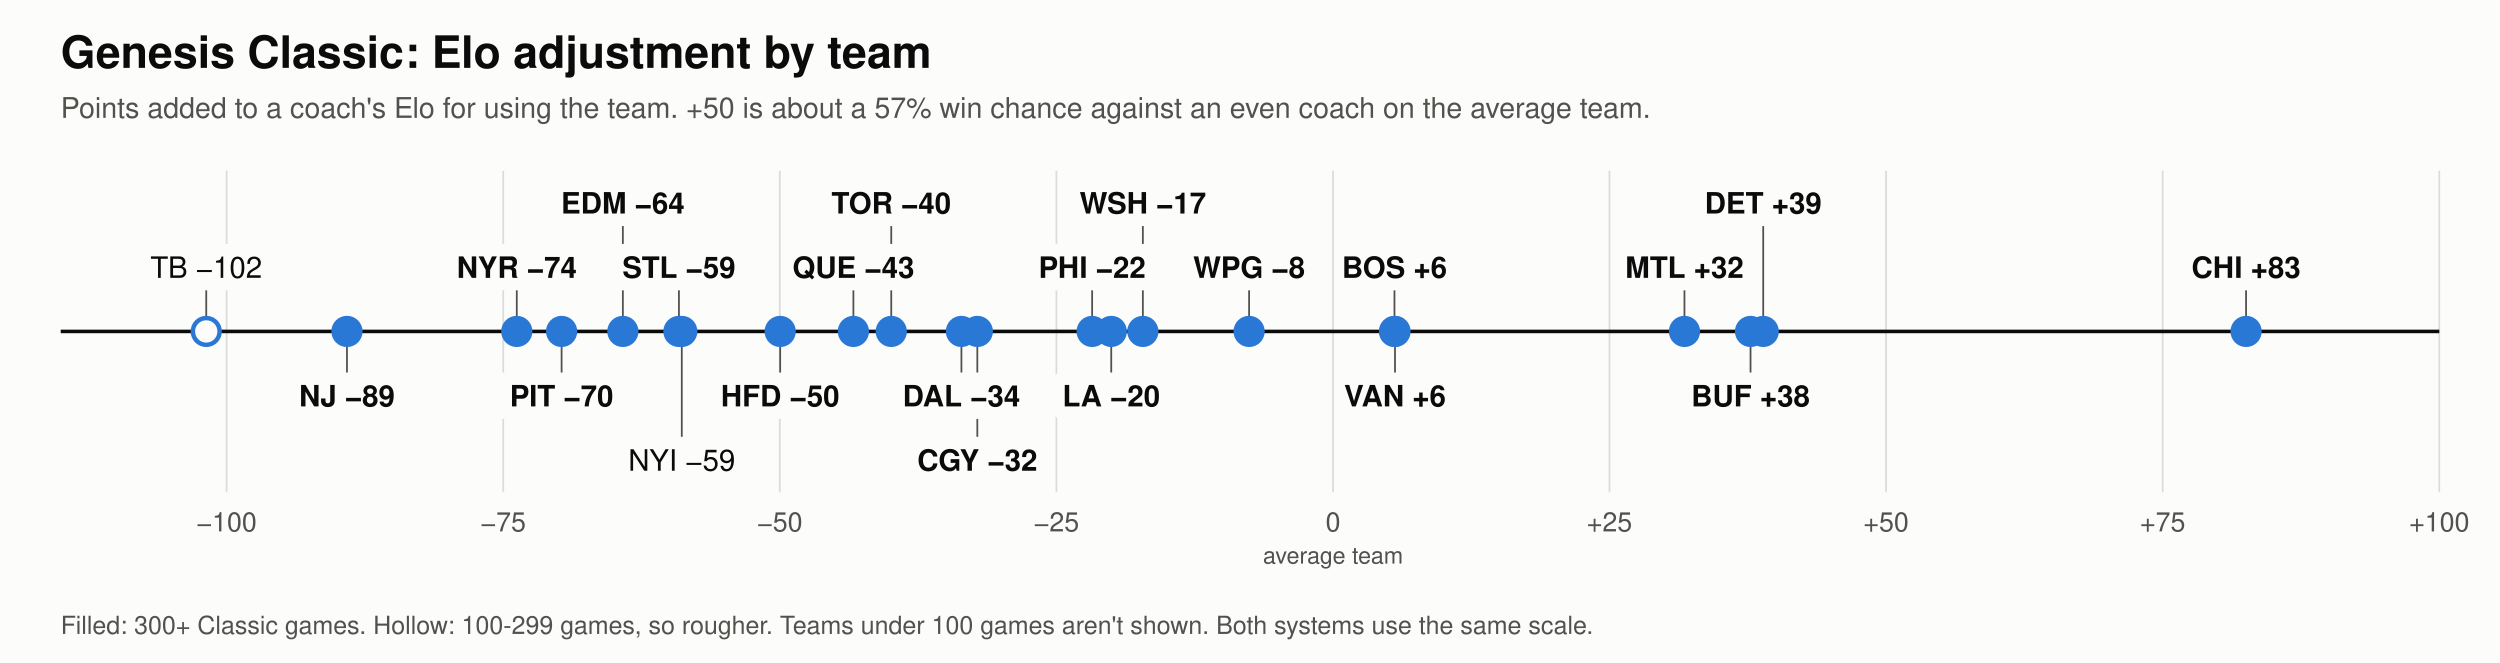
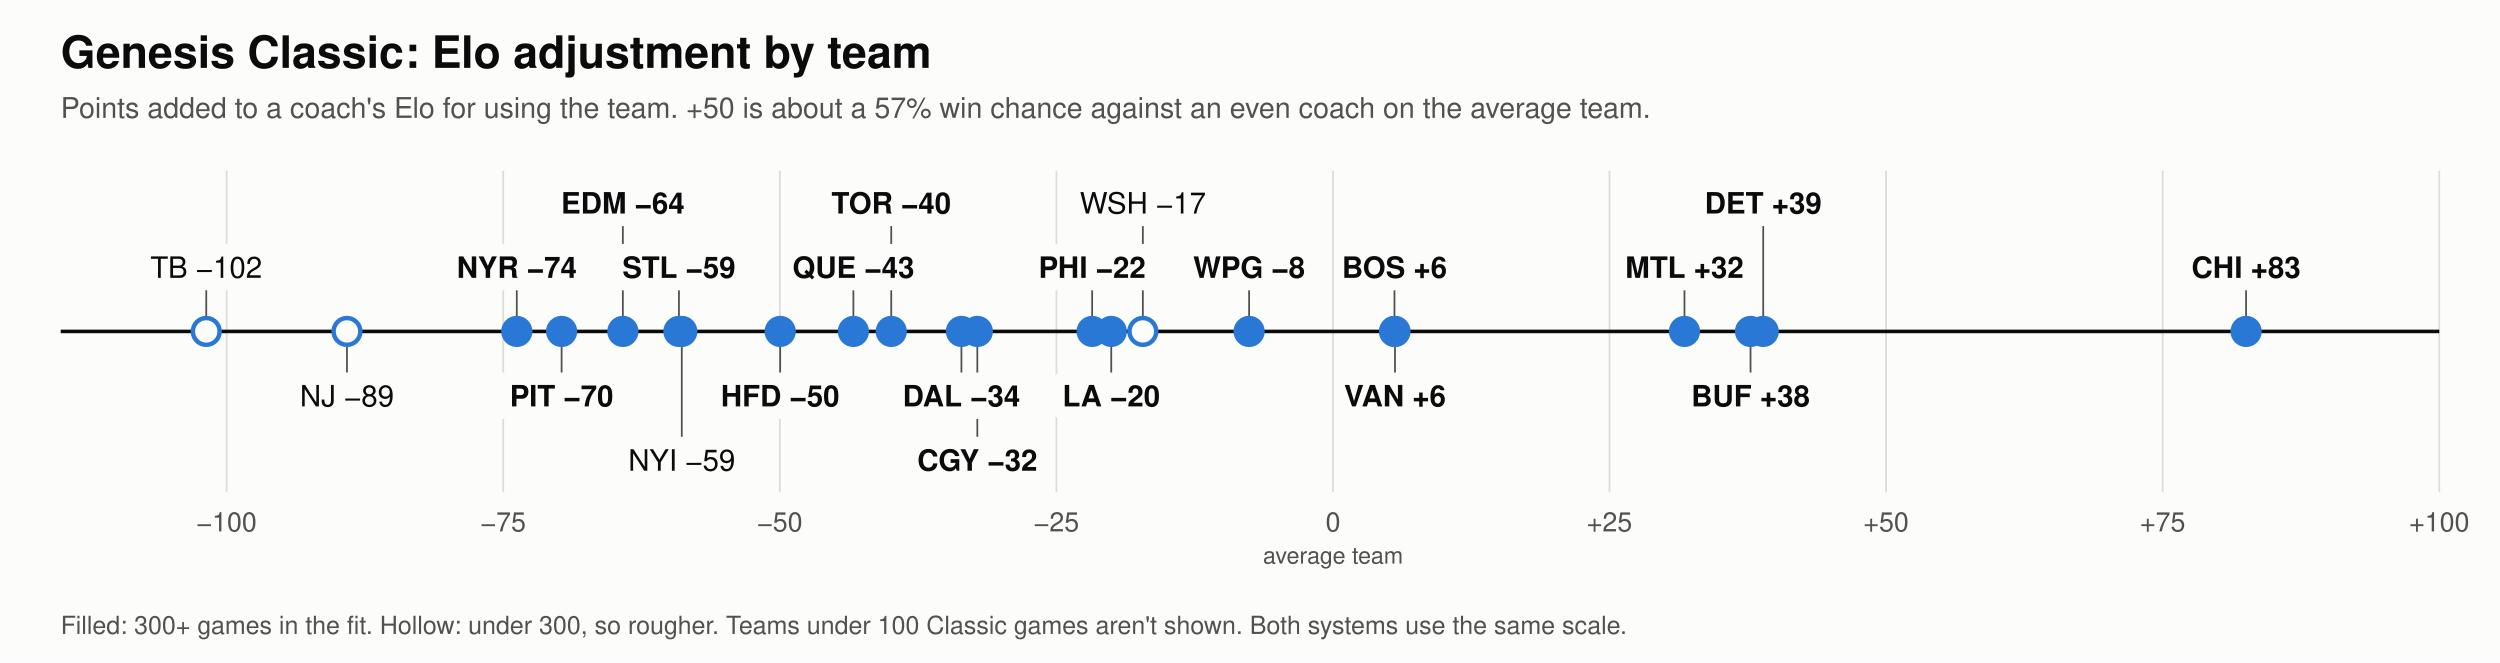
<svg xmlns="http://www.w3.org/2000/svg" width="1400" height="371" viewBox="0 0 1400 371" font-family="Segoe UI, Helvetica, Arial, sans-serif">
  <rect width="1400" height="371" fill="#fcfcfb" />
  <text x="34" y="38" font-size="25" font-weight="700" fill="#0b0b0b">Genesis Classic: Elo adjustment by team</text>
  <text x="34" y="66" font-size="16" fill="#52514e">Points added to a coach's Elo for using the team. +50 is about a 57% win chance against an even coach on the average team.</text>
  <line x1="126.9" x2="126.9" y1="95.6" y2="275.6" stroke="#dcdcd8" stroke-width="1" />
  <text x="126.9" y="297.6" font-size="15" text-anchor="middle" fill="#52514e">−100</text>
  <line x1="281.8" x2="281.8" y1="95.6" y2="275.6" stroke="#dcdcd8" stroke-width="1" />
  <text x="281.8" y="297.6" font-size="15" text-anchor="middle" fill="#52514e">−75</text>
  <line x1="436.7" x2="436.7" y1="95.6" y2="275.6" stroke="#dcdcd8" stroke-width="1" />
  <text x="436.7" y="297.6" font-size="15" text-anchor="middle" fill="#52514e">−50</text>
  <line x1="591.6" x2="591.6" y1="95.6" y2="275.6" stroke="#dcdcd8" stroke-width="1" />
  <text x="591.6" y="297.6" font-size="15" text-anchor="middle" fill="#52514e">−25</text>
  <line x1="746.5" x2="746.5" y1="95.6" y2="275.6" stroke="#dcdcd8" stroke-width="1" />
  <text x="746.5" y="297.6" font-size="15" text-anchor="middle" fill="#52514e">0</text>
  <line x1="901.3" x2="901.3" y1="95.6" y2="275.6" stroke="#dcdcd8" stroke-width="1" />
  <text x="901.3" y="297.6" font-size="15" text-anchor="middle" fill="#52514e">+25</text>
  <line x1="1056.2" x2="1056.2" y1="95.6" y2="275.6" stroke="#dcdcd8" stroke-width="1" />
  <text x="1056.2" y="297.6" font-size="15" text-anchor="middle" fill="#52514e">+50</text>
  <line x1="1211.1" x2="1211.1" y1="95.6" y2="275.6" stroke="#dcdcd8" stroke-width="1" />
  <text x="1211.1" y="297.6" font-size="15" text-anchor="middle" fill="#52514e">+75</text>
  <line x1="1366.0" x2="1366.0" y1="95.6" y2="275.6" stroke="#dcdcd8" stroke-width="1" />
  <text x="1366.0" y="297.6" font-size="15" text-anchor="middle" fill="#52514e">+100</text>
  <text x="746.5" y="315.6" font-size="13" text-anchor="middle" fill="#52514e">average team</text>
  <line x1="34.0" x2="1366.0" y1="185.6" y2="185.6" stroke="#0b0b0b" stroke-width="2" />
  <line x1="547.3" x2="547.3" y1="185.6" y2="257.6" stroke="#52514e" stroke-width="1" />
  <line x1="987.4" x2="987.4" y1="185.6" y2="113.6" stroke="#52514e" stroke-width="1" />
  <line x1="348.8" x2="348.8" y1="185.6" y2="113.6" stroke="#52514e" stroke-width="1" />
  <line x1="381.8" x2="381.8" y1="185.6" y2="257.6" stroke="#52514e" stroke-width="1" />
  <line x1="499.1" x2="499.1" y1="185.6" y2="113.6" stroke="#52514e" stroke-width="1" />
  <line x1="640.0" x2="640.0" y1="185.6" y2="113.6" stroke="#52514e" stroke-width="1" />
  <line x1="780.9" x2="780.9" y1="185.6" y2="149.6" stroke="#52514e" stroke-width="1" />
  <line x1="980.3" x2="980.3" y1="185.6" y2="221.6" stroke="#52514e" stroke-width="1" />
  <line x1="1257.8" x2="1257.8" y1="185.6" y2="149.6" stroke="#52514e" stroke-width="1" />
  <line x1="538.4" x2="538.4" y1="185.6" y2="221.6" stroke="#52514e" stroke-width="1" />
  <line x1="436.9" x2="436.9" y1="185.6" y2="221.6" stroke="#52514e" stroke-width="1" />
  <line x1="622.3" x2="622.3" y1="185.6" y2="221.6" stroke="#52514e" stroke-width="1" />
  <line x1="943.3" x2="943.3" y1="185.6" y2="149.6" stroke="#52514e" stroke-width="1" />
  <line x1="194.3" x2="194.3" y1="185.6" y2="221.6" stroke="#52514e" stroke-width="1" />
  <line x1="289.4" x2="289.4" y1="185.6" y2="149.6" stroke="#52514e" stroke-width="1" />
  <line x1="611.6" x2="611.6" y1="185.6" y2="149.6" stroke="#52514e" stroke-width="1" />
  <line x1="314.5" x2="314.5" y1="185.6" y2="221.6" stroke="#52514e" stroke-width="1" />
  <line x1="477.9" x2="477.9" y1="185.6" y2="149.6" stroke="#52514e" stroke-width="1" />
  <line x1="380.2" x2="380.2" y1="185.6" y2="149.6" stroke="#52514e" stroke-width="1" />
  <line x1="115.5" x2="115.5" y1="185.6" y2="149.6" stroke="#52514e" stroke-width="1" />
  <line x1="781.2" x2="781.2" y1="185.6" y2="221.6" stroke="#52514e" stroke-width="1" />
  <line x1="699.5" x2="699.5" y1="185.6" y2="149.6" stroke="#52514e" stroke-width="1" />
  <rect x="748.7" y="136.6" width="64.4" height="26" rx="4" fill="#fcfcfb" />
  <text x="780.9" y="155.6" font-size="16.5" text-anchor="middle" fill="#0b0b0b" font-weight="600">BOS +6</text>
  <rect x="943.4" y="208.6" width="73.8" height="26" rx="4" fill="#fcfcfb" />
  <text x="980.3" y="227.6" font-size="16.5" text-anchor="middle" fill="#0b0b0b" font-weight="600">BUF +38</text>
  <rect x="510.4" y="244.6" width="73.8" height="26" rx="4" fill="#fcfcfb" />
  <text x="547.3" y="263.6" font-size="16.5" text-anchor="middle" fill="#0b0b0b" font-weight="600">CGY −32</text>
  <rect x="1220.9" y="136.6" width="73.8" height="26" rx="4" fill="#fcfcfb" />
  <text x="1257.8" y="155.6" font-size="16.5" text-anchor="middle" fill="#0b0b0b" font-weight="600">CHI +83</text>
  <rect x="501.5" y="208.6" width="73.8" height="26" rx="4" fill="#fcfcfb" />
  <text x="538.4" y="227.6" font-size="16.5" text-anchor="middle" fill="#0b0b0b" font-weight="600">DAL −34</text>
  <rect x="950.5" y="100.6" width="73.8" height="26" rx="4" fill="#fcfcfb" />
  <text x="987.4" y="119.6" font-size="16.5" text-anchor="middle" fill="#0b0b0b" font-weight="600">DET +39</text>
  <rect x="311.9" y="100.6" width="73.8" height="26" rx="4" fill="#fcfcfb" />
  <text x="348.8" y="119.6" font-size="16.5" text-anchor="middle" fill="#0b0b0b" font-weight="600">EDM −64</text>
  <rect x="400.0" y="208.6" width="73.8" height="26" rx="4" fill="#fcfcfb" />
  <text x="436.9" y="227.6" font-size="16.5" text-anchor="middle" fill="#0b0b0b" font-weight="600">HFD −50</text>
  <rect x="590.1" y="208.6" width="64.4" height="26" rx="4" fill="#fcfcfb" />
  <text x="622.3" y="227.6" font-size="16.5" text-anchor="middle" fill="#0b0b0b" font-weight="600">LA −20</text>
  <rect x="906.4" y="136.6" width="73.8" height="26" rx="4" fill="#fcfcfb" />
  <text x="943.3" y="155.6" font-size="16.5" text-anchor="middle" fill="#0b0b0b" font-weight="600">MTL +32</text>
  <rect x="162.1" y="208.6" width="64.4" height="26" rx="4" fill="#fcfcfb" />
-   <text x="194.3" y="227.6" font-size="16.5" text-anchor="middle" fill="#0b0b0b" font-weight="600">NJ −89</text>
+   <text x="194.3" y="227.6" font-size="16.5" text-anchor="middle" fill="#0b0b0b" font-weight="400">NJ −89</text>
  <rect x="344.9" y="244.6" width="73.8" height="26" rx="4" fill="#fcfcfb" />
  <text x="381.8" y="263.6" font-size="16.5" text-anchor="middle" fill="#0b0b0b" font-weight="400">NYI −59</text>
  <rect x="252.5" y="136.6" width="73.8" height="26" rx="4" fill="#fcfcfb" />
  <text x="289.4" y="155.6" font-size="16.5" text-anchor="middle" fill="#0b0b0b" font-weight="600">NYR −74</text>
  <rect x="574.7" y="136.6" width="73.8" height="26" rx="4" fill="#fcfcfb" />
  <text x="611.6" y="155.6" font-size="16.5" text-anchor="middle" fill="#0b0b0b" font-weight="600">PHI −22</text>
  <rect x="277.6" y="208.6" width="73.8" height="26" rx="4" fill="#fcfcfb" />
  <text x="314.5" y="227.6" font-size="16.5" text-anchor="middle" fill="#0b0b0b" font-weight="600">PIT −70</text>
  <rect x="441.0" y="136.6" width="73.8" height="26" rx="4" fill="#fcfcfb" />
  <text x="477.9" y="155.6" font-size="16.5" text-anchor="middle" fill="#0b0b0b" font-weight="600">QUE −43</text>
  <rect x="343.3" y="136.6" width="73.8" height="26" rx="4" fill="#fcfcfb" />
  <text x="380.2" y="155.6" font-size="16.5" text-anchor="middle" fill="#0b0b0b" font-weight="600">STL −59</text>
  <rect x="78.6" y="136.6" width="73.8" height="26" rx="4" fill="#fcfcfb" />
  <text x="115.5" y="155.6" font-size="16.5" text-anchor="middle" fill="#0b0b0b" font-weight="400">TB −102</text>
  <rect x="462.2" y="100.6" width="73.8" height="26" rx="4" fill="#fcfcfb" />
  <text x="499.1" y="119.6" font-size="16.5" text-anchor="middle" fill="#0b0b0b" font-weight="600">TOR −40</text>
  <rect x="749.0" y="208.6" width="64.4" height="26" rx="4" fill="#fcfcfb" />
  <text x="781.2" y="227.6" font-size="16.5" text-anchor="middle" fill="#0b0b0b" font-weight="600">VAN +6</text>
  <rect x="667.3" y="136.6" width="64.4" height="26" rx="4" fill="#fcfcfb" />
  <text x="699.5" y="155.6" font-size="16.5" text-anchor="middle" fill="#0b0b0b" font-weight="600">WPG −8</text>
  <rect x="603.1" y="100.6" width="73.8" height="26" rx="4" fill="#fcfcfb" />
-   <text x="640.0" y="119.6" font-size="16.5" text-anchor="middle" fill="#0b0b0b" font-weight="600">WSH −17</text>
+   <text x="640.0" y="119.6" font-size="16.5" text-anchor="middle" fill="#0b0b0b" font-weight="400">WSH −17</text>
  <circle cx="780.9" cy="185.6" r="7.5" fill="#2a78d6" stroke="#2a78d6" stroke-width="2.5" />
  <circle cx="980.3" cy="185.6" r="7.5" fill="#2a78d6" stroke="#2a78d6" stroke-width="2.5" />
  <circle cx="547.3" cy="185.6" r="7.5" fill="#2a78d6" stroke="#2a78d6" stroke-width="2.5" />
  <circle cx="1257.8" cy="185.6" r="7.5" fill="#2a78d6" stroke="#2a78d6" stroke-width="2.5" />
  <circle cx="538.4" cy="185.6" r="7.5" fill="#2a78d6" stroke="#2a78d6" stroke-width="2.5" />
  <circle cx="987.4" cy="185.6" r="7.5" fill="#2a78d6" stroke="#2a78d6" stroke-width="2.5" />
  <circle cx="348.8" cy="185.6" r="7.5" fill="#2a78d6" stroke="#2a78d6" stroke-width="2.5" />
  <circle cx="436.9" cy="185.6" r="7.5" fill="#2a78d6" stroke="#2a78d6" stroke-width="2.5" />
  <circle cx="622.3" cy="185.6" r="7.5" fill="#2a78d6" stroke="#2a78d6" stroke-width="2.5" />
  <circle cx="943.3" cy="185.6" r="7.5" fill="#2a78d6" stroke="#2a78d6" stroke-width="2.5" />
-   <circle cx="194.3" cy="185.6" r="7.5" fill="#2a78d6" stroke="#2a78d6" stroke-width="2.5" />
+   <circle cx="194.3" cy="185.6" r="7.5" fill="#fcfcfb" stroke="#2a78d6" stroke-width="2.5" />
  <circle cx="381.8" cy="185.6" r="7.5" fill="#fcfcfb" stroke="#2a78d6" stroke-width="2.5" />
  <circle cx="289.4" cy="185.6" r="7.5" fill="#2a78d6" stroke="#2a78d6" stroke-width="2.5" />
  <circle cx="611.6" cy="185.6" r="7.5" fill="#2a78d6" stroke="#2a78d6" stroke-width="2.5" />
  <circle cx="314.5" cy="185.6" r="7.5" fill="#2a78d6" stroke="#2a78d6" stroke-width="2.5" />
  <circle cx="477.9" cy="185.6" r="7.5" fill="#2a78d6" stroke="#2a78d6" stroke-width="2.5" />
  <circle cx="380.2" cy="185.6" r="7.5" fill="#2a78d6" stroke="#2a78d6" stroke-width="2.5" />
  <circle cx="115.5" cy="185.6" r="7.5" fill="#fcfcfb" stroke="#2a78d6" stroke-width="2.5" />
  <circle cx="499.1" cy="185.6" r="7.5" fill="#2a78d6" stroke="#2a78d6" stroke-width="2.5" />
  <circle cx="781.2" cy="185.6" r="7.5" fill="#2a78d6" stroke="#2a78d6" stroke-width="2.5" />
  <circle cx="699.5" cy="185.6" r="7.5" fill="#2a78d6" stroke="#2a78d6" stroke-width="2.5" />
-   <circle cx="640.0" cy="185.6" r="7.5" fill="#2a78d6" stroke="#2a78d6" stroke-width="2.5" />
-   <text x="34" y="355" font-size="14" fill="#52514e">Filled: 300+ Classic games. Hollow: 100-299 games, so rougher. Teams under 100 games aren't shown. Both systems use the same scale.</text>
+   <circle cx="640.0" cy="185.6" r="7.5" fill="#fcfcfb" stroke="#2a78d6" stroke-width="2.5" />
+   <text x="34" y="355" font-size="14" fill="#52514e">Filled: 300+ games in the fit. Hollow: under 300, so rougher. Teams under 100 Classic games aren't shown. Both systems use the same scale.</text>
</svg>
